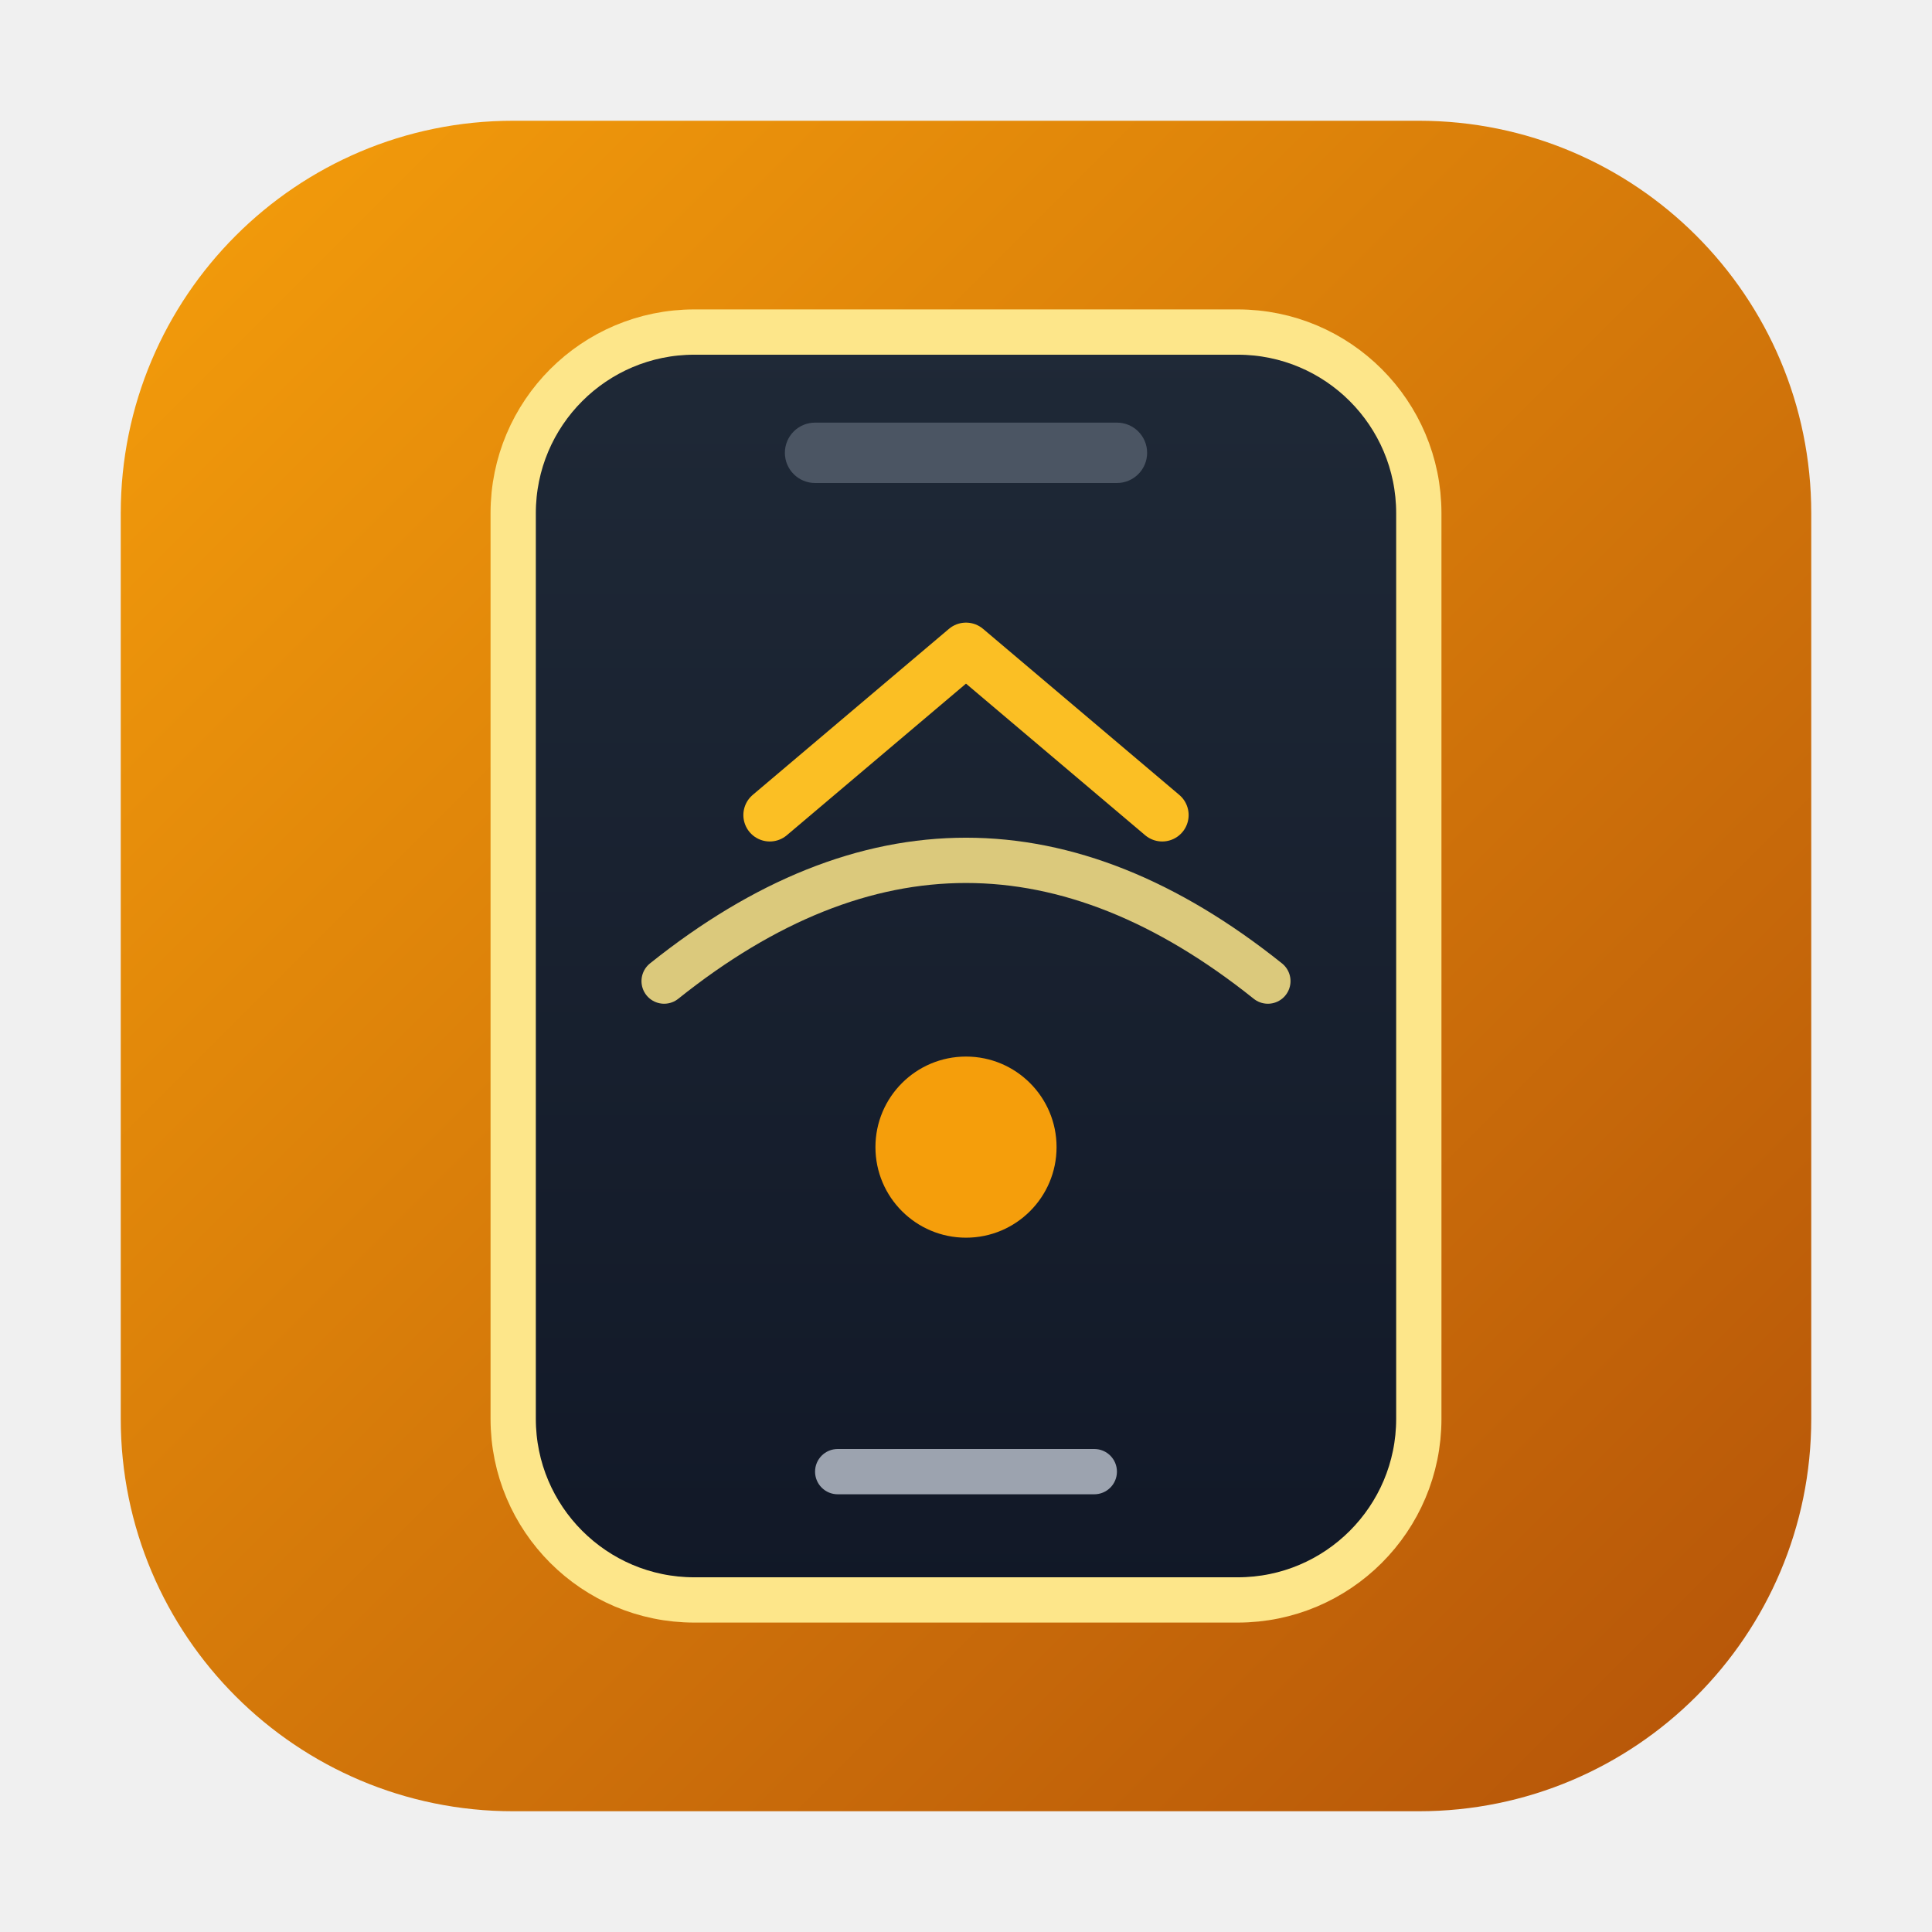
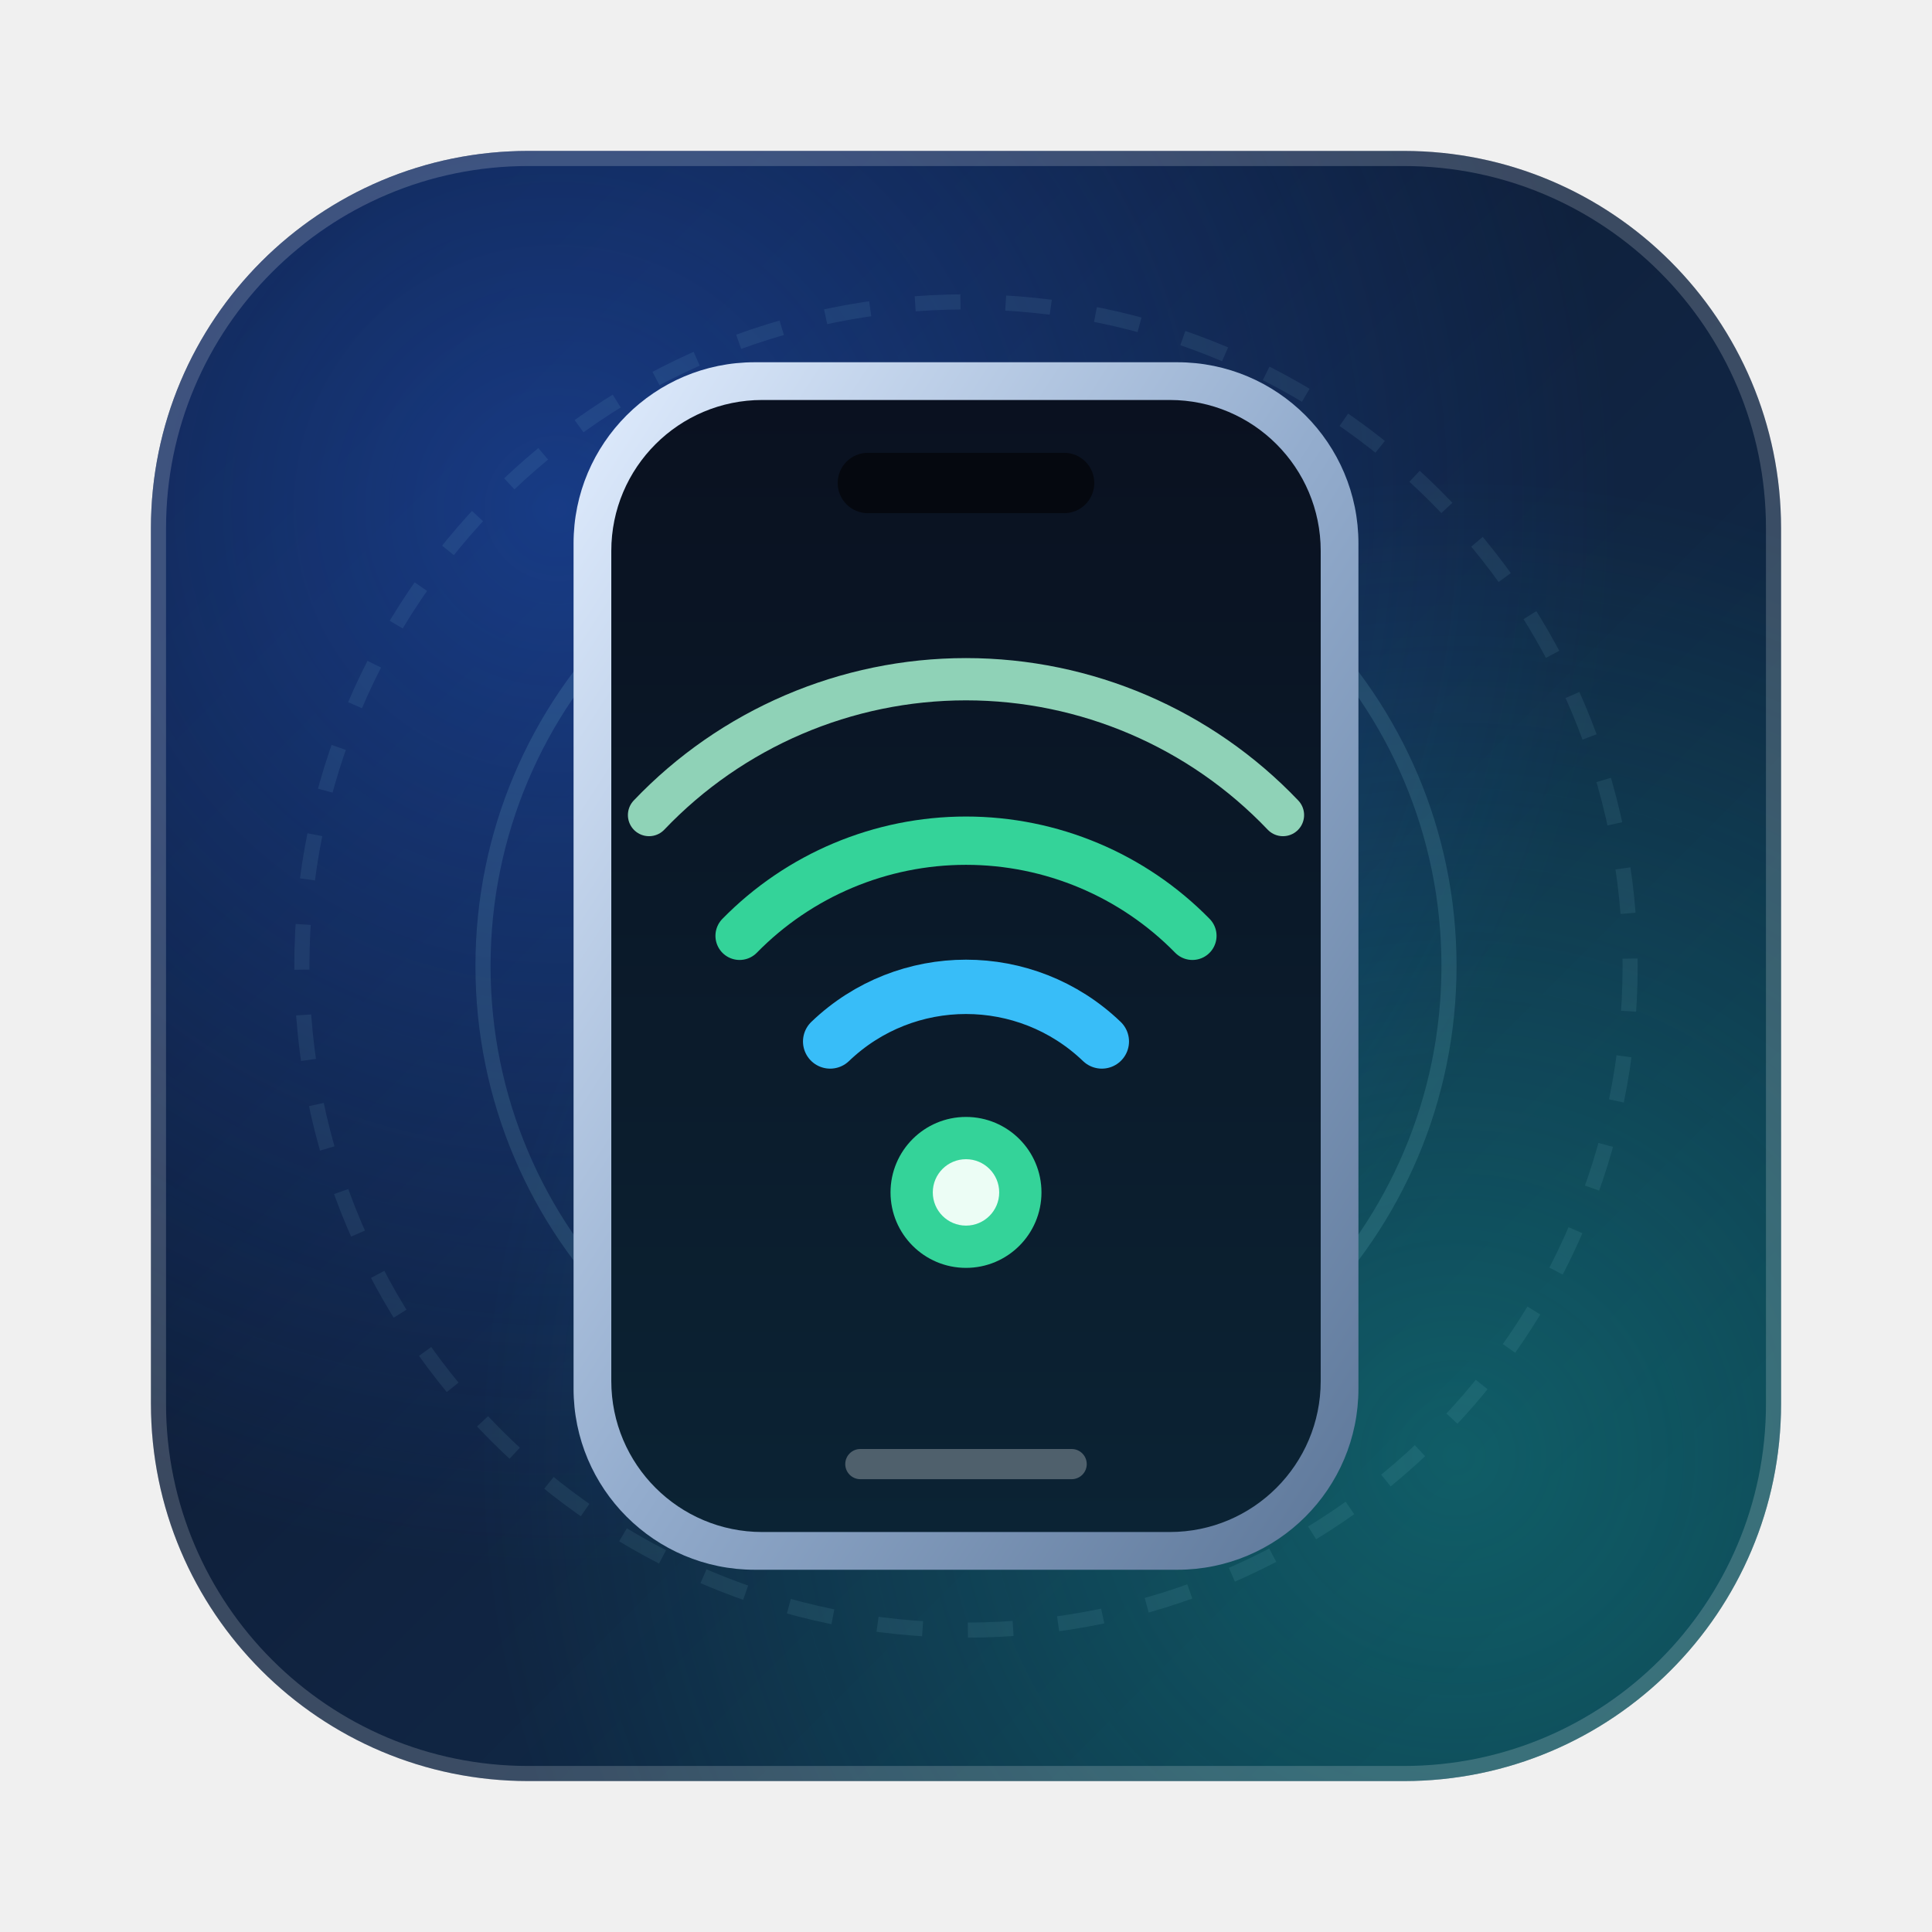
<svg xmlns="http://www.w3.org/2000/svg" viewBox="0 0 128 128" role="img" aria-label="Debagr Logo">
  <defs>
    <linearGradient id="bg" x1="0%" y1="0%" x2="100%" y2="100%">
-       <stop offset="0%" stop-color="#f59e0b" />
-       <stop offset="100%" stop-color="#b45309" />
+       <stop offset="0%" stop-color="#0b1426" />
+       <stop offset="55%" stop-color="#102442" />
+       <stop offset="100%" stop-color="#0c3347" />
+     </linearGradient>
+     <radialGradient id="cobaltGlow" cx="25%" cy="22%" r="65%">
+       <stop offset="0%" stop-color="#2563eb" stop-opacity="0.45" />
+       <stop offset="100%" stop-color="#2563eb" stop-opacity="0" />
+     </radialGradient>
+     <radialGradient id="tealGlow" cx="80%" cy="80%" r="60%">
+       <stop offset="0%" stop-color="#14b8a6" stop-opacity="0.35" />
+       <stop offset="100%" stop-color="#14b8a6" stop-opacity="0" />
+     </radialGradient>
+     <linearGradient id="bezel" x1="0%" y1="0%" x2="100%" y2="100%">
+       <stop offset="0%" stop-color="#e2eeff" />
+       <stop offset="50%" stop-color="#94adce" />
+       <stop offset="100%" stop-color="#5c7698" />
    </linearGradient>
    <linearGradient id="screen" x1="0%" y1="0%" x2="0%" y2="100%">
-       <stop offset="0%" stop-color="#1f2937" />
-       <stop offset="100%" stop-color="#111827" />
+       <stop offset="0%" stop-color="#0a1120" />
+       <stop offset="100%" stop-color="#0b2334" />
    </linearGradient>
  </defs>
-   <rect x="8" y="8" width="112" height="112" rx="26" fill="url(#bg)" />
-   <rect x="34" y="22" width="60" height="84" rx="12" fill="url(#screen)" stroke="#fde68a" stroke-width="3" />
-   <rect x="52" y="28" width="24" height="4" rx="2" fill="#4b5563" />
-   <path d="M51 54 L64 43 L77 54" fill="none" stroke="#fbbf24" stroke-width="3.5" stroke-linecap="round" stroke-linejoin="round" />
-   <path d="M44 65 Q64 49 84 65" fill="none" stroke="#fde68a" stroke-width="3" stroke-linecap="round" opacity="0.85" />
-   <circle cx="64" cy="76" r="6" fill="#f59e0b" />
-   <rect x="54" y="96" width="20" height="3" rx="1.5" fill="#9ca3af" />
+   <rect x="10" y="10" width="108" height="108" rx="25" fill="url(#bg)" />
+   <rect x="10" y="10" width="108" height="108" rx="25" fill="url(#cobaltGlow)" />
+   <rect x="10" y="10" width="108" height="108" rx="25" fill="url(#tealGlow)" />
+   <circle cx="64" cy="64" r="32" fill="none" stroke="#a5f3fc" stroke-opacity="0.12" stroke-width="1" />
+   <circle cx="64" cy="64" r="44" fill="none" stroke="#a5f3fc" stroke-opacity="0.08" stroke-dasharray="3 3" stroke-width="1" />
+   <rect x="10.5" y="10.5" width="107" height="107" rx="24.5" fill="none" stroke="#ffffff" stroke-opacity="0.18" />
+   <rect x="38" y="24" width="52" height="80" rx="12" fill="url(#bezel)" />
+   <rect x="40.5" y="26.5" width="47" height="75" rx="10" fill="url(#screen)" />
+   <rect x="55.5" y="30" width="17" height="4" rx="2" fill="#05080f" />
+   <path d="M55 69 A13 13 0 0 1 73 69" fill="none" stroke="#38bdf8" stroke-width="3.6" stroke-linecap="round" />
+   <path d="M49 62 A21 21 0 0 1 79 62" fill="none" stroke="#34d399" stroke-width="3.2" stroke-linecap="round" />
+   <path d="M43 54 A29 29 0 0 1 85 54" fill="none" stroke="#a7f3d0" stroke-width="2.8" stroke-linecap="round" opacity="0.85" />
+   <circle cx="64" cy="79" r="5" fill="#34d399" />
+   <circle cx="64" cy="79" r="2.2" fill="#ecfdf5" />
+   <rect x="56" y="96" width="16" height="2" rx="1" fill="#ffffff" opacity="0.28" />
</svg>
